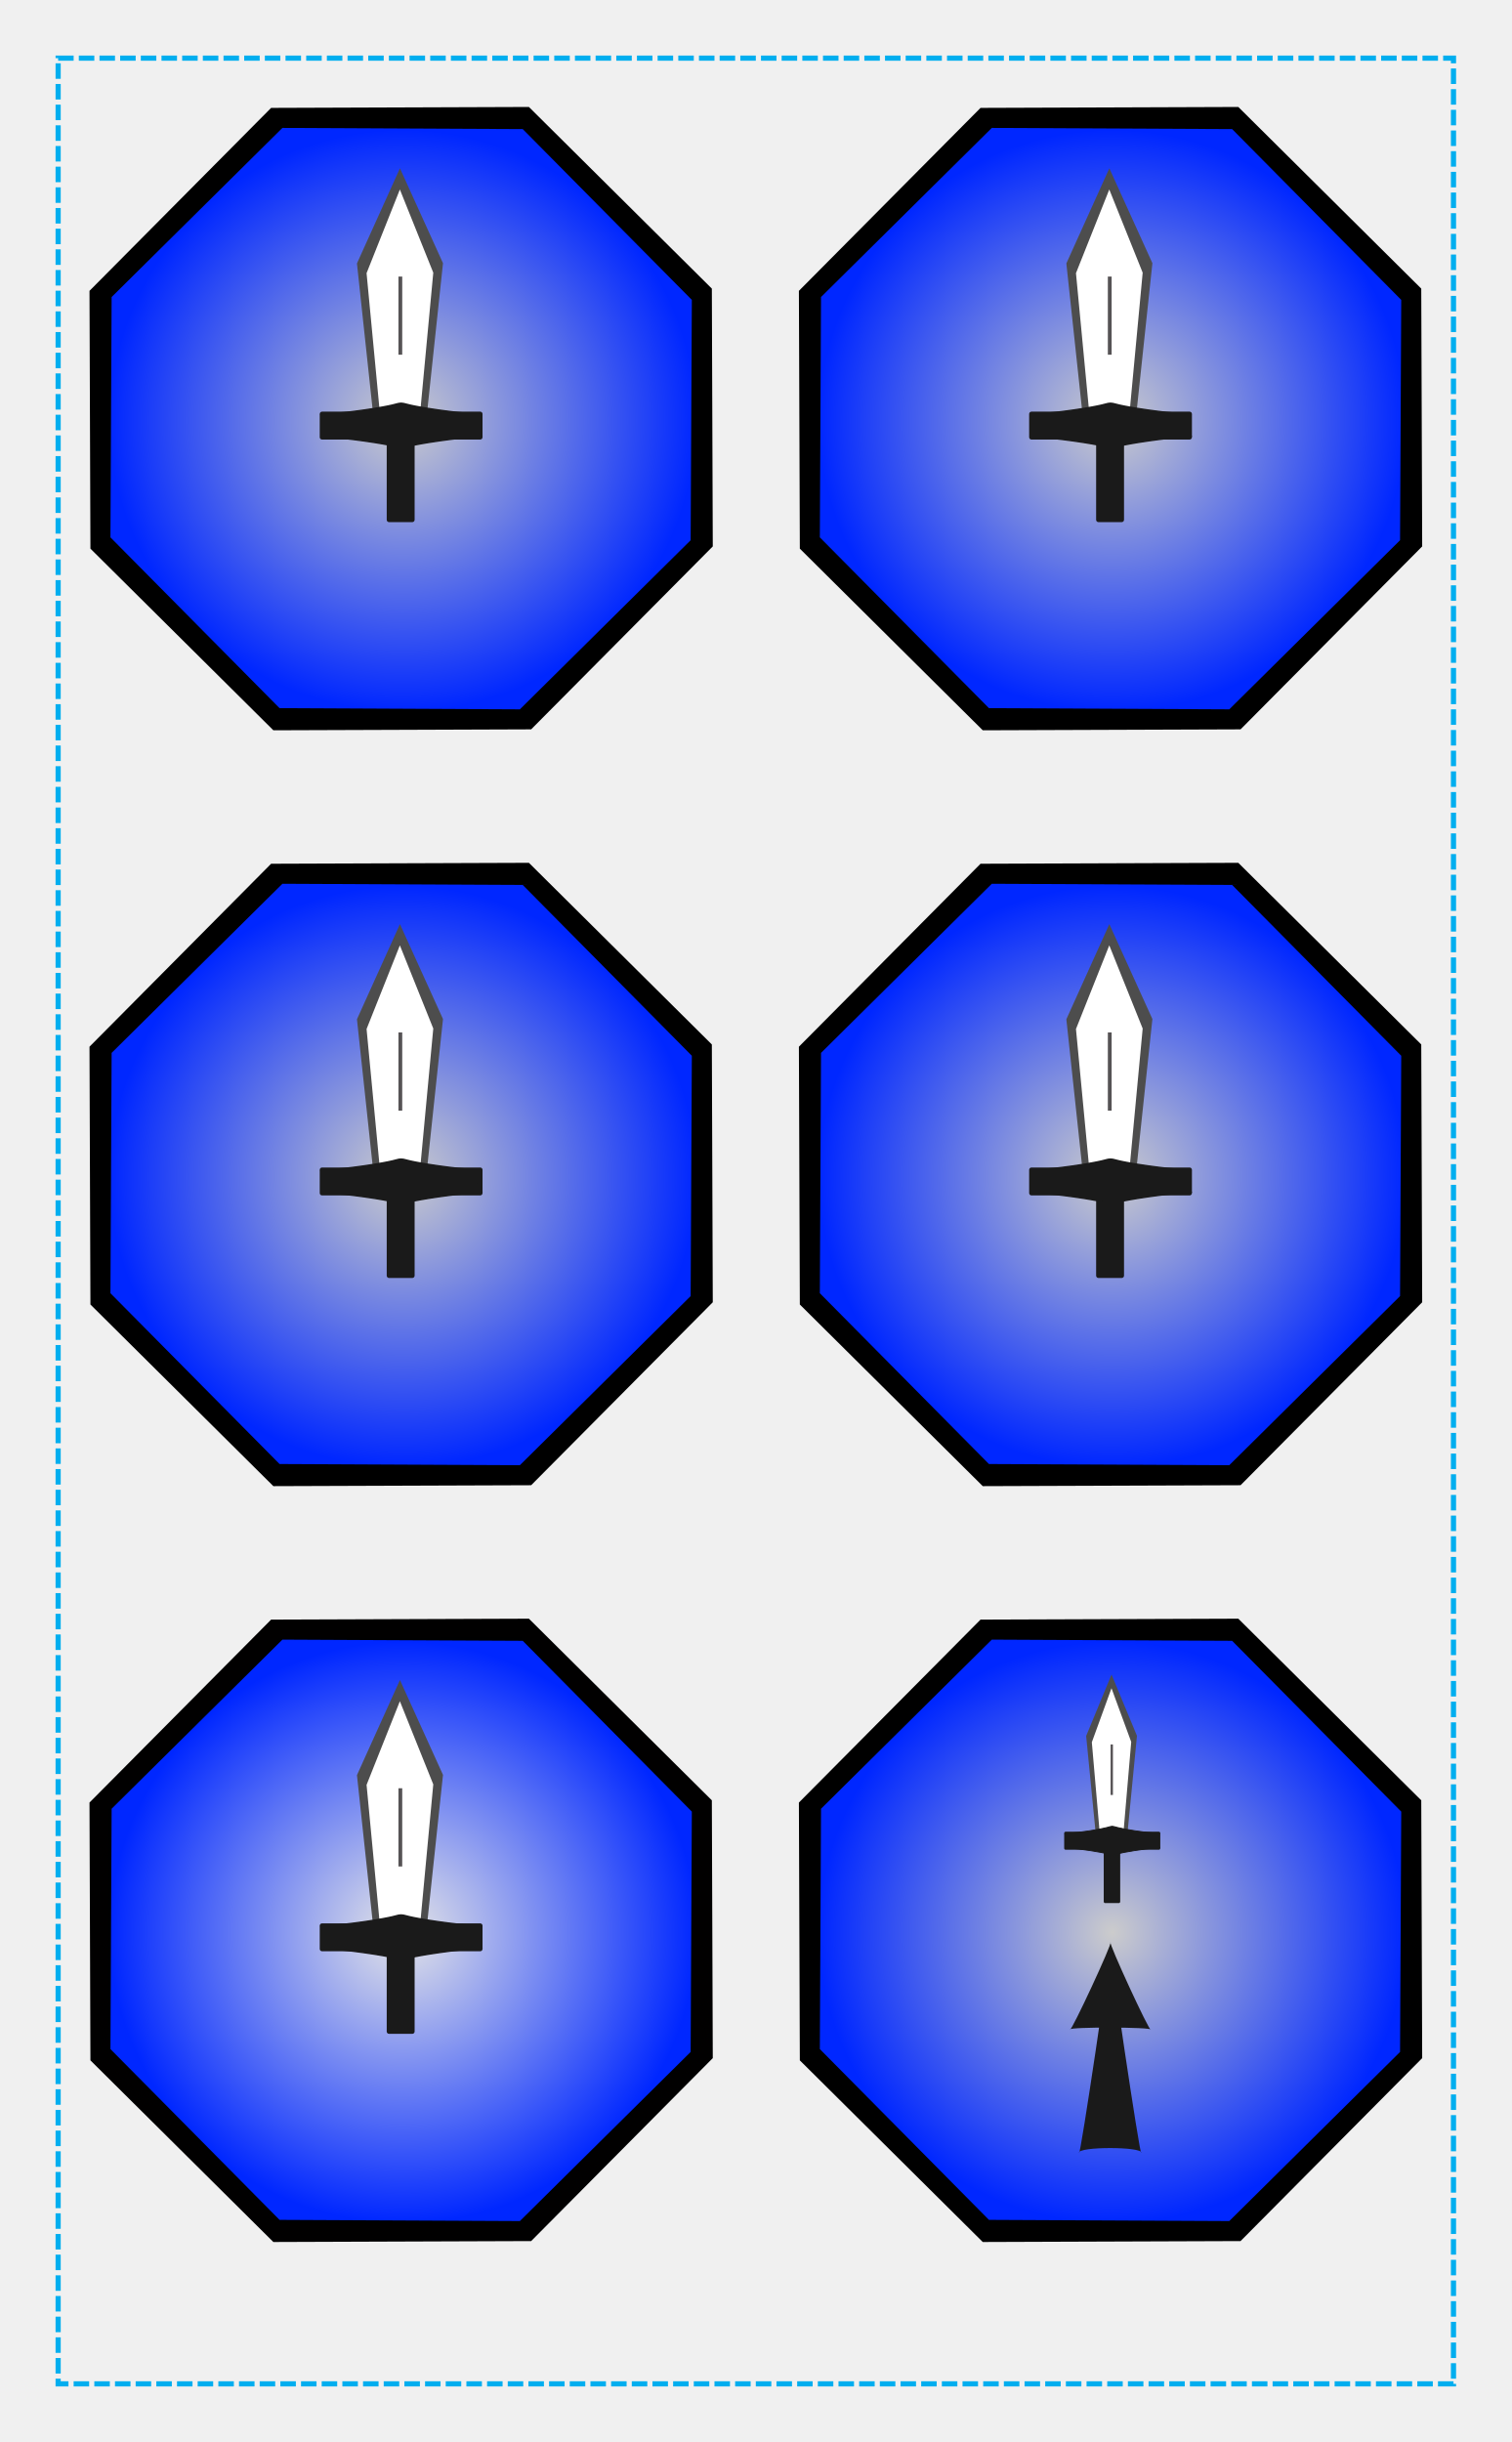
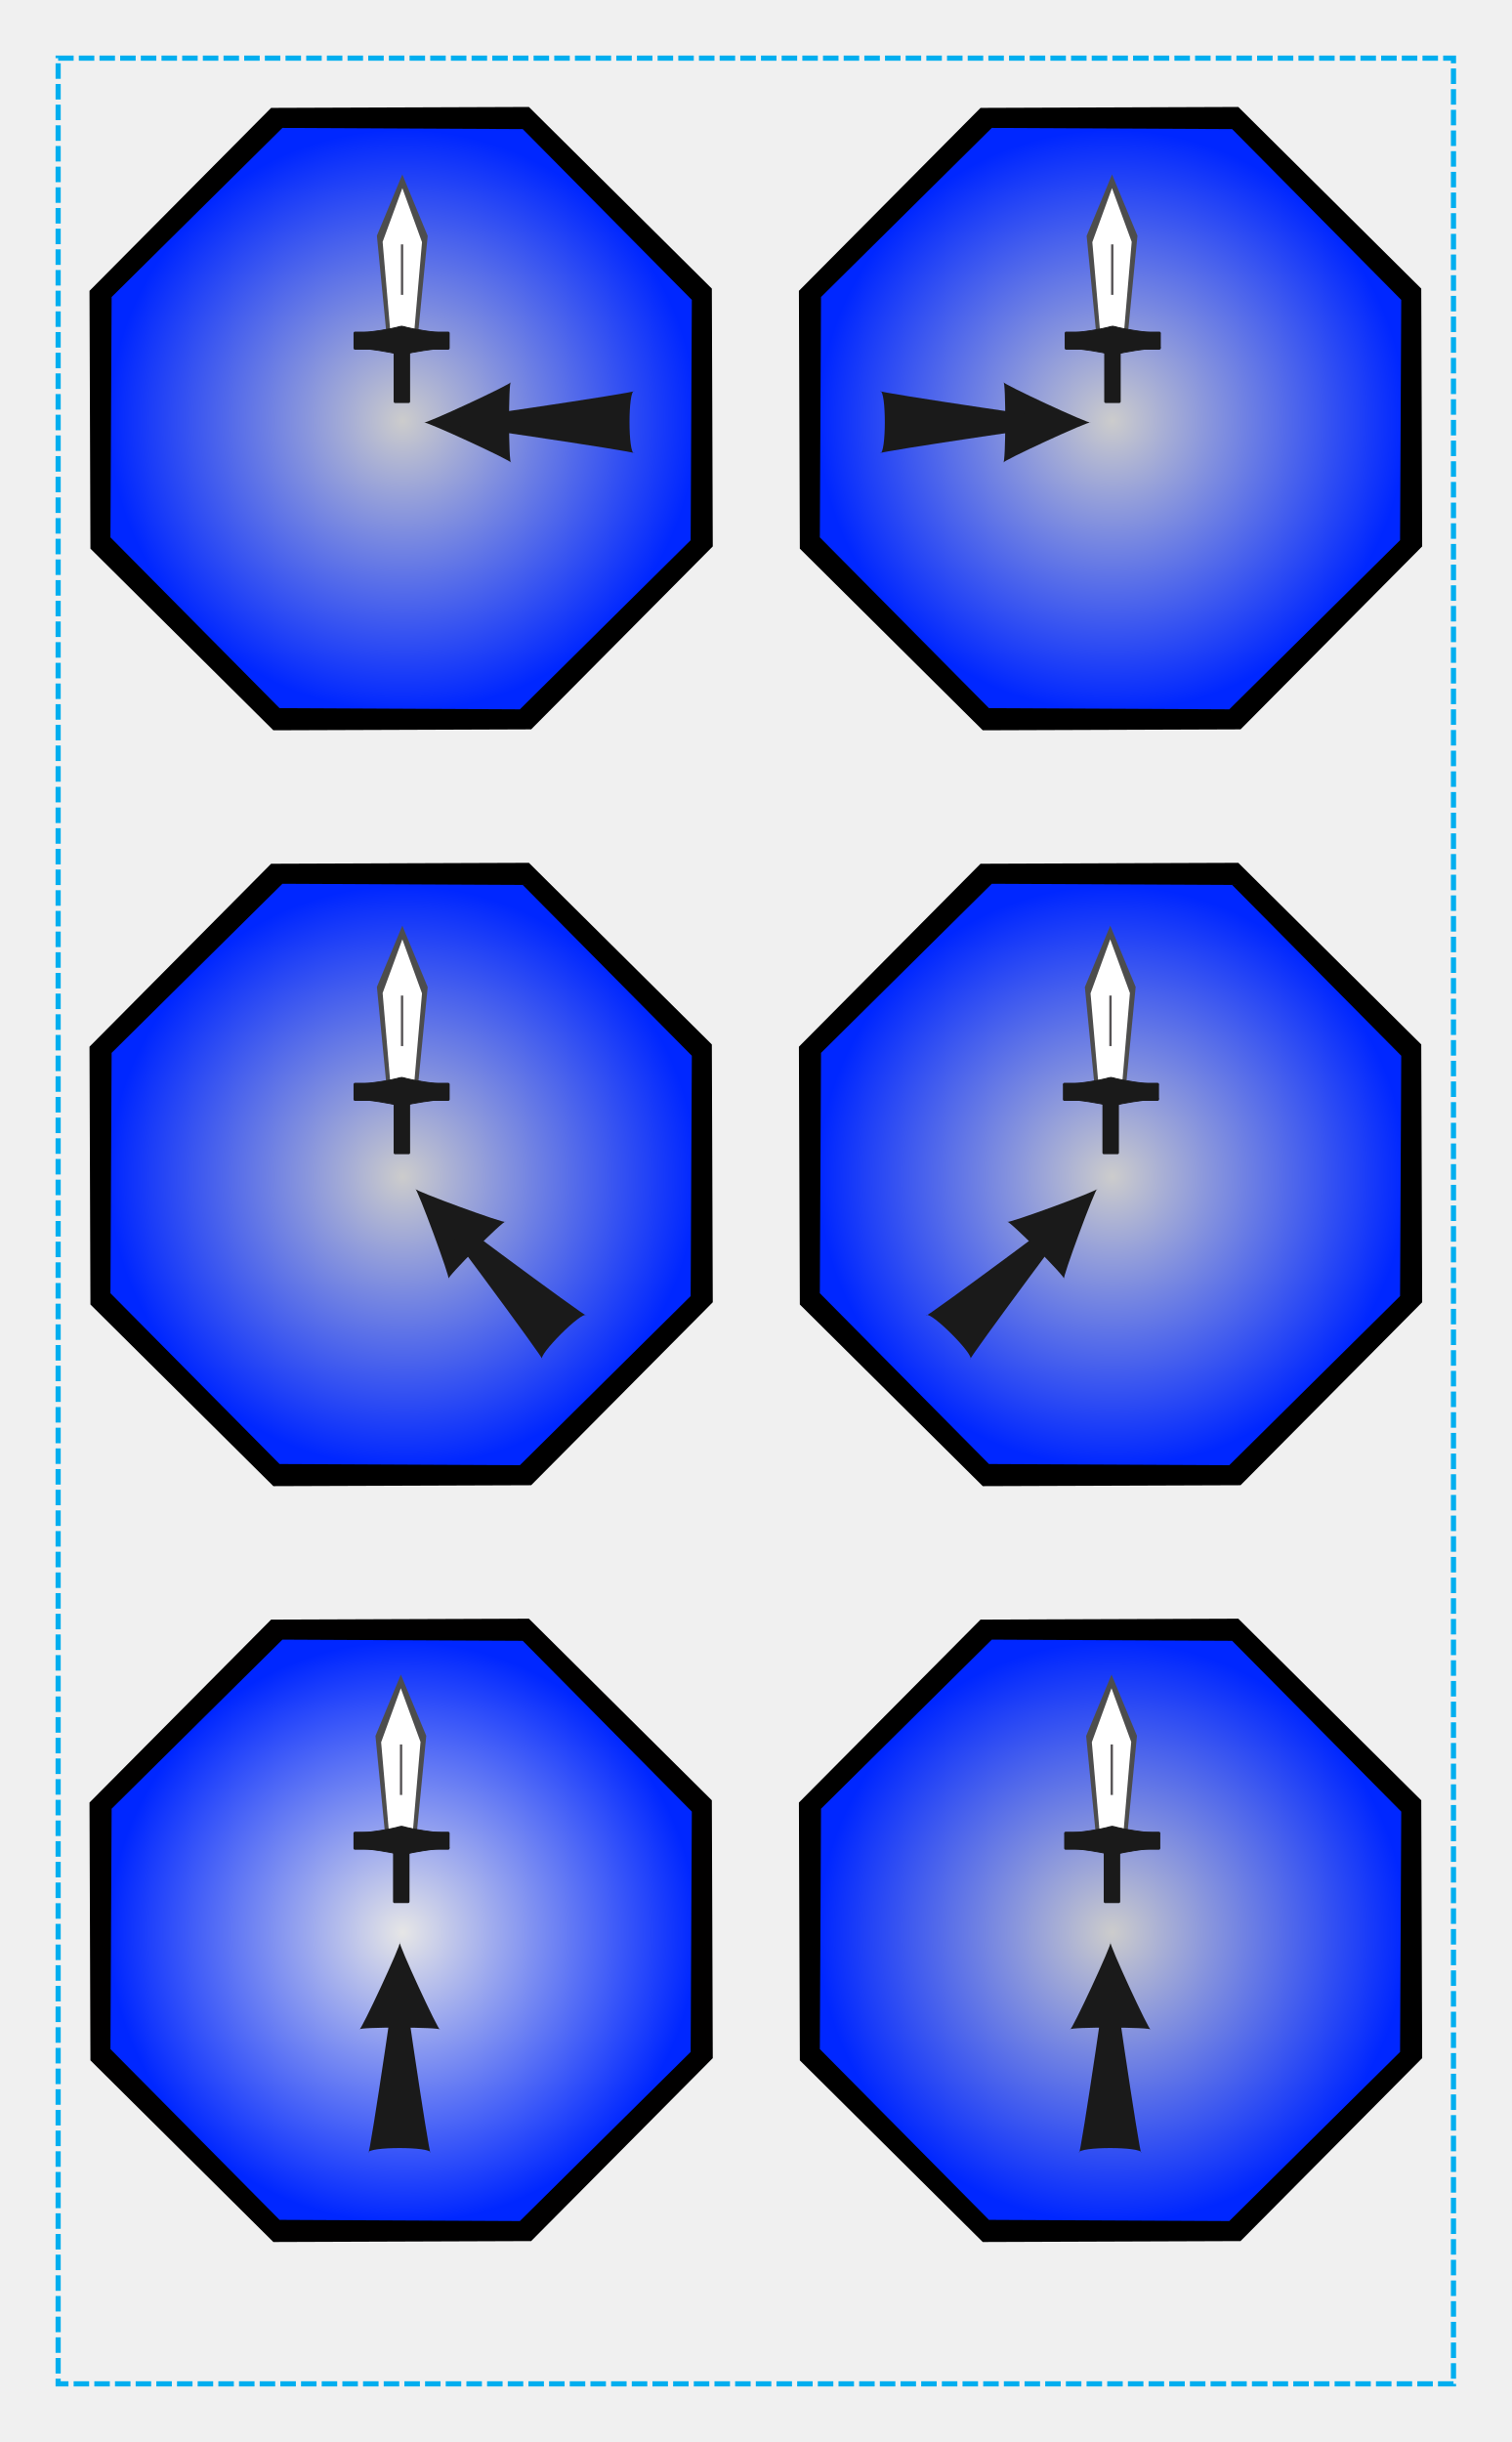
<svg xmlns="http://www.w3.org/2000/svg" xmlns:ns1="http://www.openswatchbook.org/uri/2009/osb" xmlns:xlink="http://www.w3.org/1999/xlink" width="3.25in" height="5.25in" viewBox="0 0 292.5 472.5" id="svg4516" version="1.1">
  <defs id="defs4518">
    <linearGradient id="linearGradient2200" ns1:paint="solid">
      <stop style="stop-color:#565355;stop-opacity:1;" offset="0" id="stop2198" />
    </linearGradient>
    <linearGradient id="linearGradient1685">
      <stop style="stop-color:#e6e6e6;stop-opacity:1" offset="0" id="stop1681" />
      <stop style="stop-color:#0027ff;stop-opacity:1" offset="1" id="stop1683" />
    </linearGradient>
    <linearGradient id="linearGradient1626">
      <stop style="stop-color:#cccccc;stop-opacity:1" offset="0" id="stop1622" />
      <stop style="stop-color:#0027ff;stop-opacity:1" offset="1" id="stop1624" />
    </linearGradient>
    <linearGradient id="linearGradient1620">
      <stop style="stop-color:#cccccc;stop-opacity:1" offset="0" id="stop1616" />
      <stop style="stop-color:#0027ff;stop-opacity:1" offset="1" id="stop1618" />
    </linearGradient>
    <linearGradient id="linearGradient1614">
      <stop style="stop-color:#cccccc;stop-opacity:1" offset="0" id="stop1610" />
      <stop style="stop-color:#0027ff;stop-opacity:1" offset="1" id="stop1612" />
    </linearGradient>
    <linearGradient id="linearGradient1511">
      <stop style="stop-color:#cccccc;stop-opacity:1" offset="0" id="stop1507" />
      <stop style="stop-color:#0027ff;stop-opacity:1" offset="1" id="stop1509" />
    </linearGradient>
    <radialGradient xlink:href="#linearGradient1626" id="radialGradient1513" cx="79.084" cy="807.529" fx="79.084" fy="807.529" r="56.25" gradientUnits="userSpaceOnUse" gradientTransform="matrix(1.008301,-5.0789471e-7,6.4281552e-7,1,-1.78649,4.0235181e-5)" />
    <radialGradient xlink:href="#linearGradient1511" id="radialGradient1513-4" cx="79.084" cy="807.529" fx="79.084" fy="807.529" r="56.25" gradientUnits="userSpaceOnUse" gradientTransform="matrix(1.008301,-5.0789469e-7,6.428155e-7,1,135.483,-2.7997844e-5)" />
    <radialGradient xlink:href="#linearGradient1620" id="radialGradient1513-1" cx="79.084" cy="807.529" fx="79.084" fy="807.529" r="56.25" gradientUnits="userSpaceOnUse" gradientTransform="matrix(1.008301,-5.0789469e-7,6.428155e-7,1,-1.786482,-146.2499)" />
    <radialGradient xlink:href="#linearGradient1614" id="radialGradient1513-41" cx="79.084" cy="807.529" fx="79.084" fy="807.529" r="56.25" gradientUnits="userSpaceOnUse" gradientTransform="matrix(1.008301,-5.0789469e-7,6.428155e-7,1,135.483,-146.25)" />
    <radialGradient xlink:href="#linearGradient1685" id="radialGradient1513-7" cx="79.084" cy="807.529" fx="79.084" fy="807.529" r="56.25" gradientUnits="userSpaceOnUse" gradientTransform="matrix(1.008301,-5.0789469e-7,6.428155e-7,1,-1.786485,146.2501)" />
    <linearGradient id="linearGradient1511-1">
      <stop style="stop-color:#cccccc;stop-opacity:1" offset="0" id="stop1507-4" />
      <stop style="stop-color:#0027ff;stop-opacity:1" offset="1" id="stop1509-3" />
    </linearGradient>
    <radialGradient xlink:href="#linearGradient1511-1" id="radialGradient1513-0" cx="79.084" cy="807.529" fx="79.084" fy="807.529" r="56.25" gradientUnits="userSpaceOnUse" gradientTransform="matrix(1.008301,-5.0789469e-7,6.428155e-7,1,135.483,146.25)" />
  </defs>
  <g id="layer1" transform="translate(0,-579.8622)">
    <rect style="fill:none;fill-opacity:0.976;stroke:#00aeef;stroke-width:1;stroke-miterlimit:4;stroke-dasharray:3,1;stroke-dashoffset:0;stroke-opacity:1" id="rect5064" width="270" height="450" x="11.25" y="591.112" />
    <path style="fill:#000000;fill-rule:evenodd;stroke-width:3.6;stroke:#000000;stroke-opacity:1;stroke-miterlimit:4;stroke-dasharray:none" id="path24-7-9" d="m 53.635,865.612 -34.341,-34.094 -0.174,-48.391 34.094,-34.341 48.391,-0.174 34.341,34.094 0.174,48.391 -34.094,34.341 z" />
    <path style="fill:url(#radialGradient1513);fill-opacity:1;stroke-width:1.311" id="path86-3-8" d="m 100.596,863.362 -46.504,-0.229 -32.721,-33.045 0.229,-46.504 33.045,-32.721 46.504,0.229 32.721,33.045 -0.229,46.504 z" />
-     <path style="fill:#4d4d4d;stroke-width:0.938" id="path131-7-7" d="m 77.039,772.46 -44.492,0.041 -13.788,-42.301 35.97,-26.185 36.019,26.118 z" transform="matrix(0.2312846,0,0,0.7030589,64.73167,263.7085)" />
-     <rect style="fill:#1a1a1a;stroke-width:0.84" id="rect133-0-7" width="31.5" height="5.4" x="61.87" y="805.762" rx="0.45" ry="0.45" />
-     <rect style="fill:#1a1a1a;stroke-width:0.965" id="rect135-3-4" width="5.4" height="16.427" x="74.83" y="810.712" rx="0.45" ry="0.45" />
-     <path style="fill:#ffffff;stroke-width:0.938" id="path214-1-9" d="m 41.918,761.131 37.83,-27.606 37.945,27.447 -14.379,44.569 -46.831,0.098 z" transform="matrix(0.1703397,0,0,0.5862747,63.79092,332.7324)" />
-     <path style="fill:#1a1a1a;stroke:#1a1a1a;stroke-width:0.938;stroke-opacity:1" id="path1076-5-5" d="m 37.702,692.269 c -12.368,-7.082 -7.119,1.935 -7.17,-12.317 -0.051,-14.252 -5.235,-5.198 7.082,-12.368 12.317,-7.17 1.884,-7.133 14.252,-0.051 12.368,7.082 7.119,-1.935 7.17,12.317 0.051,14.252 5.235,5.198 -7.082,12.368 -12.317,7.17 -1.884,7.133 -14.252,0.051 z" transform="matrix(0.9923336,0,0,0.2443106,33.22508,642.3316)" />
-     <path style="fill:none;stroke:#565355;stroke-width:0.735;stroke-linecap:butt;stroke-linejoin:miter;stroke-miterlimit:4;stroke-dasharray:none;stroke-opacity:1" d="m 77.467,779.624 c -0.002,15.125 -0.002,15.125 -0.002,15.125 v 0" id="path1084-2-1" />
    <path style="fill:#000000;fill-rule:evenodd;stroke-width:3.6;stroke-miterlimit:4;stroke-dasharray:none;stroke:#000000;stroke-opacity:1" id="path24-7-9-5" d="m 190.905,865.612 -34.341,-34.094 -0.174,-48.391 34.094,-34.341 48.391,-0.174 34.341,34.094 0.174,48.391 -34.094,34.341 z" />
    <path style="fill:url(#radialGradient1513-4);fill-opacity:1;stroke-width:1.311" id="path86-3-8-1" d="m 237.865,863.362 -46.504,-0.229 -32.721,-33.045 0.229,-46.504 33.045,-32.721 46.504,0.229 32.721,33.045 -0.229,46.504 z" />
-     <path style="fill:#4d4d4d;stroke-width:0.938" id="path131-7-7-6" d="m 77.039,772.46 -44.492,0.041 -13.788,-42.301 35.97,-26.185 36.019,26.118 z" transform="matrix(0.2312846,0,0,0.7030589,202.0012,263.7084)" />
-     <rect style="fill:#1a1a1a;stroke-width:0.84" id="rect133-0-7-9" width="31.5" height="5.4" x="199.14" y="805.762" rx="0.45" ry="0.45" />
-     <rect style="fill:#1a1a1a;stroke-width:0.965" id="rect135-3-4-8" width="5.4" height="16.427" x="212.1" y="810.712" rx="0.45" ry="0.45" />
-     <path style="fill:#ffffff;stroke-width:0.938" id="path214-1-9-8" d="m 41.918,761.131 37.83,-27.606 37.945,27.447 -14.379,44.569 -46.831,0.098 z" transform="matrix(0.1703397,0,0,0.5862747,201.0604,332.7323)" />
-     <path style="fill:#1a1a1a;stroke:#1a1a1a;stroke-width:0.938;stroke-opacity:1" id="path1076-5-5-7" d="m 37.702,692.269 c -12.368,-7.082 -7.119,1.935 -7.17,-12.317 -0.051,-14.252 -5.235,-5.198 7.082,-12.368 12.317,-7.17 1.884,-7.133 14.252,-0.051 12.368,7.082 7.119,-1.935 7.17,12.317 0.051,14.252 5.235,5.198 -7.082,12.368 -12.317,7.17 -1.884,7.133 -14.252,0.051 z" transform="matrix(0.9923336,0,0,0.2443106,170.4946,642.3315)" />
-     <path style="fill:none;stroke:#565355;stroke-width:0.735;stroke-linecap:butt;stroke-linejoin:miter;stroke-miterlimit:4;stroke-dasharray:none;stroke-opacity:1" d="m 214.736,779.624 c -0.002,15.125 -0.002,15.125 -0.002,15.125 v 0" id="path1084-2-1-4" />
    <path style="fill:#000000;fill-rule:evenodd;stroke-width:3.6;stroke:#000000;stroke-opacity:1;stroke-miterlimit:4;stroke-dasharray:none" id="path24-7-9-6" d="m 53.635,719.362 -34.341,-34.094 -0.174,-48.391 34.094,-34.341 48.391,-0.174 34.341,34.094 0.174,48.391 -34.094,34.341 z" />
    <path style="fill:url(#radialGradient1513-1);fill-opacity:1;stroke-width:1.311" id="path86-3-8-6" d="m 100.596,717.112 -46.504,-0.229 -32.721,-33.045 0.229,-46.504 33.045,-32.721 46.504,0.229 32.721,33.045 -0.229,46.504 z" />
-     <path style="fill:#4d4d4d;stroke-width:0.938" id="path131-7-7-2" d="m 77.039,772.46 -44.492,0.041 -13.788,-42.301 35.97,-26.185 36.019,26.118 z" transform="matrix(0.2312846,0,0,0.7030589,64.73167,117.4585)" />
-     <rect style="fill:#1a1a1a;stroke-width:0.84" id="rect133-0-7-6" width="31.5" height="5.4" x="61.87" y="659.512" rx="0.45" ry="0.45" />
-     <rect style="fill:#1a1a1a;stroke-width:0.965" id="rect135-3-4-6" width="5.4" height="16.427" x="74.83" y="664.462" rx="0.45" ry="0.45" />
-     <path style="fill:#ffffff;stroke-width:0.938" id="path214-1-9-1" d="m 41.918,761.131 37.83,-27.606 37.945,27.447 -14.379,44.569 -46.831,0.098 z" transform="matrix(0.1703397,0,0,0.5862747,63.79093,186.4824)" />
-     <path style="fill:#1a1a1a;stroke:#1a1a1a;stroke-width:0.938;stroke-opacity:1" id="path1076-5-5-6" d="m 37.702,692.269 c -12.368,-7.082 -7.119,1.935 -7.17,-12.317 -0.051,-14.252 -5.235,-5.198 7.082,-12.368 12.317,-7.17 1.884,-7.133 14.252,-0.051 12.368,7.082 7.119,-1.935 7.17,12.317 0.051,14.252 5.235,5.198 -7.082,12.368 -12.317,7.17 -1.884,7.133 -14.252,0.051 z" transform="matrix(0.9923336,0,0,0.2443106,33.22508,496.0817)" />
-     <path style="fill:none;stroke:#565355;stroke-width:0.735;stroke-linecap:butt;stroke-linejoin:miter;stroke-miterlimit:4;stroke-dasharray:none;stroke-opacity:1" d="m 77.467,633.374 c -0.002,15.125 -0.002,15.125 -0.002,15.125 v 0" id="path1084-2-1-5" />
    <path style="fill:#000000;fill-rule:evenodd;stroke-width:3.6;stroke:#000000;stroke-opacity:1;stroke-miterlimit:4;stroke-dasharray:none" id="path24-7-9-9" d="m 190.905,719.362 -34.341,-34.094 -0.174,-48.391 34.094,-34.341 48.391,-0.174 34.341,34.094 0.174,48.391 -34.094,34.341 z" />
    <path style="fill:url(#radialGradient1513-41);fill-opacity:1;stroke-width:1.311" id="path86-3-8-5" d="m 237.865,717.112 -46.504,-0.229 -32.721,-33.045 0.229,-46.504 33.045,-32.721 46.504,0.229 32.721,33.045 -0.229,46.504 z" />
-     <path style="fill:#4d4d4d;stroke-width:0.938" id="path131-7-7-9" d="m 77.039,772.46 -44.492,0.041 -13.788,-42.301 35.97,-26.185 36.019,26.118 z" transform="matrix(0.2312846,0,0,0.7030589,202.0012,117.4585)" />
-     <rect style="fill:#1a1a1a;stroke-width:0.84" id="rect133-0-7-90" width="31.5" height="5.4" x="199.14" y="659.512" rx="0.45" ry="0.45" />
-     <rect style="fill:#1a1a1a;stroke-width:0.965" id="rect135-3-4-5" width="5.4" height="16.427" x="212.1" y="664.462" rx="0.45" ry="0.45" />
-     <path style="fill:#ffffff;stroke-width:0.938" id="path214-1-9-0" d="m 41.918,761.131 37.83,-27.606 37.945,27.447 -14.379,44.569 -46.831,0.098 z" transform="matrix(0.1703397,0,0,0.5862747,201.0604,186.4824)" />
-     <path style="fill:#1a1a1a;stroke:#1a1a1a;stroke-width:0.938;stroke-opacity:1" id="path1076-5-5-1" d="m 37.702,692.269 c -12.368,-7.082 -7.119,1.935 -7.17,-12.317 -0.051,-14.252 -5.235,-5.198 7.082,-12.368 12.317,-7.17 1.884,-7.133 14.252,-0.051 12.368,7.082 7.119,-1.935 7.17,12.317 0.051,14.252 5.235,5.198 -7.082,12.368 -12.317,7.17 -1.884,7.133 -14.252,0.051 z" transform="matrix(0.9923336,0,0,0.2443106,170.4946,496.0816)" />
-     <path style="fill:none;stroke:#565355;stroke-width:0.735;stroke-linecap:butt;stroke-linejoin:miter;stroke-miterlimit:4;stroke-dasharray:none;stroke-opacity:1" d="m 214.736,633.374 c -0.002,15.125 -0.002,15.125 -0.002,15.125 v 0" id="path1084-2-1-3" />
    <path style="fill:#000000;fill-rule:evenodd;stroke-width:3.6;stroke:#010000;stroke-opacity:1;stroke-miterlimit:4;stroke-dasharray:none" id="path24-7-9-1" d="m 53.635,1011.862 -34.341,-34.094 -0.174,-48.391 34.094,-34.341 48.391,-0.174 34.341,34.094 0.174,48.391 -34.094,34.341 z" />
    <path style="fill:url(#radialGradient1513-7);fill-opacity:1;stroke-width:1.311" id="path86-3-8-9" d="m 100.596,1009.612 -46.504,-0.229 -32.721,-33.045 0.229,-46.504 33.045,-32.721 46.504,0.229 32.721,33.045 -0.229,46.504 z" />
-     <path style="fill:#4d4d4d;stroke-width:0.938" id="path131-7-7-7" d="m 77.039,772.46 -44.492,0.041 -13.788,-42.301 35.97,-26.185 36.019,26.118 z" transform="matrix(0.2312846,0,0,0.7030589,64.73167,409.9585)" />
-     <rect style="fill:#1a1a1a;stroke-width:0.84" id="rect133-0-7-4" width="31.5" height="5.4" x="61.87" y="952.012" rx="0.45" ry="0.45" />
-     <rect style="fill:#1a1a1a;stroke-width:0.965" id="rect135-3-4-9" width="5.4" height="16.427" x="74.83" y="956.962" rx="0.45" ry="0.45" />
-     <path style="fill:#ffffff;stroke-width:0.938" id="path214-1-9-3" d="m 41.918,761.131 37.83,-27.606 37.945,27.447 -14.379,44.569 -46.831,0.098 z" transform="matrix(0.1703397,0,0,0.5862747,63.79093,478.9824)" />
-     <path style="fill:#1a1a1a;stroke:#1a1a1a;stroke-width:0.938;stroke-opacity:1" id="path1076-5-5-78" d="m 37.702,692.269 c -12.368,-7.082 -7.119,1.935 -7.17,-12.317 -0.051,-14.252 -5.235,-5.198 7.082,-12.368 12.317,-7.17 1.884,-7.133 14.252,-0.051 12.368,7.082 7.119,-1.935 7.17,12.317 0.051,14.252 5.235,5.198 -7.082,12.368 -12.317,7.17 -1.884,7.133 -14.252,0.051 z" transform="matrix(0.9923336,0,0,0.2443106,33.22508,788.5817)" />
-     <path style="fill:none;stroke:#565355;stroke-width:0.735;stroke-linecap:butt;stroke-linejoin:miter;stroke-miterlimit:4;stroke-dasharray:none;stroke-opacity:1" d="m 77.467,925.874 c -0.002,15.125 -0.002,15.125 -0.002,15.125 v 0" id="path1084-2-1-0" />
    <path style="fill:#000000;fill-rule:evenodd;stroke-width:3.6;stroke:#000000;stroke-opacity:1;stroke-miterlimit:4;stroke-dasharray:none" id="path24-7-9-13" d="m 190.905,1011.862 -34.341,-34.094 -0.174,-48.391 34.094,-34.341 48.391,-0.174 34.341,34.094 0.174,48.391 -34.094,34.341 z" />
    <path style="fill:url(#radialGradient1513-0);fill-opacity:1;stroke-width:1.311" id="path86-3-8-8" d="m 237.865,1009.612 -46.504,-0.229 -32.721,-33.045 0.229,-46.504 33.045,-32.721 46.504,0.229 32.721,33.045 -0.229,46.504 z" />
    <path style="fill:#4d4d4d;stroke-width:0.938" id="path131-7-7-9-3" d="m 77.039,772.46 -44.492,0.041 -13.788,-42.301 35.97,-26.185 36.019,26.118 z" transform="matrix(0.1365514,0,0,0.4541577,207.6093,584.1283)" />
    <rect style="fill:#1a1a1a;stroke-width:0.519" id="rect133-0-7-90-2" width="18.598" height="3.488" x="205.92" y="934.281" rx="0.266" ry="0.291" />
    <rect style="fill:#1a1a1a;stroke-width:0.596" id="rect135-3-4-5-9" width="3.188" height="10.612" x="213.572" y="937.478" rx="0.266" ry="0.291" />
    <path style="fill:#ffffff;stroke-width:0.938" id="path214-1-9-0-4" d="m 41.918,761.131 37.83,-27.606 37.945,27.447 -14.379,44.569 -46.831,0.098 z" transform="matrix(0.1005693,0,0,0.3787181,207.0539,628.7159)" />
    <path style="fill:#1a1a1a;stroke:#1a1a1a;stroke-width:0.938;stroke-opacity:1" id="path1076-5-5-1-6" d="m 37.702,692.269 c -12.368,-7.082 -7.119,1.935 -7.17,-12.317 -0.051,-14.252 -5.235,-5.198 7.082,-12.368 12.317,-7.17 1.884,-7.133 14.252,-0.051 12.368,7.082 7.119,-1.935 7.17,12.317 0.051,14.252 5.235,5.198 -7.082,12.368 -12.317,7.17 -1.884,7.133 -14.252,0.051 z" transform="matrix(0.585878,0,0,0.1578183,189.0077,828.7089)" />
    <path style="fill:none;stroke:#565355;stroke-width:0.454;stroke-linecap:butt;stroke-linejoin:miter;stroke-miterlimit:4;stroke-dasharray:none;stroke-opacity:1" d="m 215.128,917.396 c -0.002,9.77 -0.002,9.77 -0.002,9.77 v 0" id="path1084-2-1-3-7" />
    <path style="fill:#1a1a1a;stroke:#000000;stroke-width:0.45;stroke-opacity:0" id="path149-24-4" d="m 215.255,762.446 c -2.259,-0.027 35.705,67.608 36.858,65.665 1.153,-1.943 -76.402,-2.883 -75.296,-0.913 1.106,1.97 40.698,-64.725 38.439,-64.752 z" transform="matrix(0.2074813,-0.00271789,0.00217792,0.2589216,168.5647,758.8416)" />
    <path style="fill:#1a1a1a;stroke:#000000;stroke-width:0.45;stroke-opacity:0" id="path151-1-0" d="m 215.255,755.333 c -1.766,0 28.551,52.511 29.434,50.981 0.883,-1.529 -59.751,-1.529 -58.868,0 0.883,1.529 31.2,-50.981 29.434,-50.981 z" transform="matrix(0.2043564,0,0,0.7922189,170.8268,357.618)" />
+     <path style="fill:#4d4d4d;stroke-width:0.938" id="path131-7-7-9-3-4" d="m 77.039,772.46 -44.492,0.041 -13.788,-42.301 35.97,-26.185 36.019,26.118 z" transform="matrix(0.1365514,0,0,0.4541577,207.3591,439.2283)" />
+     <rect style="fill:#1a1a1a;stroke-width:0.519" id="rect133-0-7-90-2-5" width="18.598" height="3.488" x="205.67" y="789.381" rx="0.266" ry="0.291" />
+     <rect style="fill:#1a1a1a;stroke-width:0.596" id="rect135-3-4-5-9-1" width="3.188" height="10.612" x="213.321" y="792.578" rx="0.266" ry="0.291" />
+     <path style="fill:#ffffff;stroke-width:0.938" id="path214-1-9-0-4-8" d="m 41.918,761.131 37.83,-27.606 37.945,27.447 -14.379,44.569 -46.831,0.098 z" transform="matrix(0.1005693,0,0,0.3787181,206.8037,483.8159)" />
+     <path style="fill:#1a1a1a;stroke:#1a1a1a;stroke-width:0.938;stroke-opacity:1" id="path1076-5-5-1-6-7" d="m 37.702,692.269 c -12.368,-7.082 -7.119,1.935 -7.17,-12.317 -0.051,-14.252 -5.235,-5.198 7.082,-12.368 12.317,-7.17 1.884,-7.133 14.252,-0.051 12.368,7.082 7.119,-1.935 7.17,12.317 0.051,14.252 5.235,5.198 -7.082,12.368 -12.317,7.17 -1.884,7.133 -14.252,0.051 z" transform="matrix(0.585878,0,0,0.1578183,188.7575,683.8089)" />
+     <path style="fill:none;stroke:#565355;stroke-width:0.454;stroke-linecap:butt;stroke-linejoin:miter;stroke-miterlimit:4;stroke-dasharray:none;stroke-opacity:1" d="m 214.878,772.496 c -0.002,9.77 -0.002,9.77 -0.002,9.77 v 0" id="path1084-2-1-3-7-0" />
+     <path style="fill:#1a1a1a;stroke:#000000;stroke-width:0.45;stroke-opacity:0" id="path149-24-4-6" d="m 215.255,762.446 c -2.259,-0.027 35.705,67.608 36.858,65.665 1.153,-1.943 -76.402,-2.883 -75.296,-0.913 1.106,1.97 40.698,-64.725 38.439,-64.752 z" transform="matrix(0.1486333,0.1447896,-0.1815452,0.1846252,318.7638,637.9445)" />
+     <path style="fill:#1a1a1a;stroke:#000000;stroke-width:0.45;stroke-opacity:0" id="path151-1-0-3" d="m 215.255,755.333 c -1.766,0 28.551,52.511 29.434,50.981 0.883,-1.529 -59.751,-1.529 -58.868,0 0.883,1.529 31.2,-50.981 29.434,-50.981 z" transform="matrix(0.1445018,0.1445018,-0.5601834,0.5601834,604.0713,355.8361)" />
+     <path style="fill:#4d4d4d;stroke-width:0.938" id="path131-7-7-9-3-1" d="m 77.039,772.46 -44.492,0.041 -13.788,-42.301 35.97,-26.185 36.019,26.118 z" transform="matrix(0.1365514,0,0,0.4541577,207.7045,293.8783)" />
+     <rect style="fill:#1a1a1a;stroke-width:0.519" id="rect133-0-7-90-2-4" width="18.598" height="3.488" x="206.015" y="644.031" rx="0.266" ry="0.291" />
+     <rect style="fill:#1a1a1a;stroke-width:0.596" id="rect135-3-4-5-9-5" width="3.188" height="10.612" x="213.667" y="647.228" rx="0.266" ry="0.291" />
+     <path style="fill:#ffffff;stroke-width:0.938" id="path214-1-9-0-4-7" d="m 41.918,761.131 37.83,-27.606 37.945,27.447 -14.379,44.569 -46.831,0.098 z" transform="matrix(0.1005693,0,0,0.3787181,207.1491,338.4659)" />
+     <path style="fill:#1a1a1a;stroke:#1a1a1a;stroke-width:0.938;stroke-opacity:1" id="path1076-5-5-1-6-3" d="m 37.702,692.269 c -12.368,-7.082 -7.119,1.935 -7.17,-12.317 -0.051,-14.252 -5.235,-5.198 7.082,-12.368 12.317,-7.17 1.884,-7.133 14.252,-0.051 12.368,7.082 7.119,-1.935 7.17,12.317 0.051,14.252 5.235,5.198 -7.082,12.368 -12.317,7.17 -1.884,7.133 -14.252,0.051 z" transform="matrix(0.585878,0,0,0.1578183,189.1029,538.4589)" />
+     <path style="fill:none;stroke:#565355;stroke-width:0.454;stroke-linecap:butt;stroke-linejoin:miter;stroke-miterlimit:4;stroke-dasharray:none;stroke-opacity:1" d="m 215.223,627.146 c -0.002,9.77 -0.002,9.77 -0.002,9.77 v 0" id="path1084-2-1-3-7-6" />
+     <path style="fill:#1a1a1a;stroke:#000000;stroke-width:0.45;stroke-opacity:0" id="path149-24-4-4" d="m 215.255,762.446 c -2.259,-0.027 35.705,67.608 36.858,65.665 1.153,-1.943 -76.402,-2.883 -75.296,-0.913 1.106,1.97 40.698,-64.725 38.439,-64.752 z" transform="matrix(0.00271789,0.2074813,-0.2589216,0.00217792,407.8576,615.2879)" />
+     <path style="fill:#1a1a1a;stroke:#000000;stroke-width:0.45;stroke-opacity:0" id="path151-1-0-9" d="m 215.255,755.333 c -1.766,0 28.551,52.511 29.434,50.981 0.883,-1.529 -59.751,-1.529 -58.868,0 0.883,1.529 31.2,-50.981 29.434,-50.981 z" transform="matrix(0,0.2043564,-0.7922189,0,809.0812,617.5499)" />
+     <path style="fill:#4d4d4d;stroke-width:0.938" id="path131-7-7-9-3-1-6" d="m 77.039,772.46 -44.492,0.041 -13.788,-42.301 35.97,-26.185 36.019,26.118 z" transform="matrix(-0.1365514,0,0,0.4541577,85.31964,293.8783)" />
+     <rect style="fill:#1a1a1a;stroke-width:0.519" id="rect133-0-7-90-2-4-0" width="18.598" height="3.488" x="-87.009" y="644.031" rx="0.266" ry="0.291" transform="scale(-1,1)" />
+     <rect style="fill:#1a1a1a;stroke-width:0.596" id="rect135-3-4-5-9-5-3" width="3.188" height="10.612" x="-79.357" y="647.228" rx="0.266" ry="0.291" transform="scale(-1,1)" />
+     <path style="fill:#ffffff;stroke-width:0.938" id="path214-1-9-0-4-7-7" d="m 41.918,761.131 37.83,-27.606 37.945,27.447 -14.379,44.569 -46.831,0.098 z" transform="matrix(-0.1005693,0,0,0.3787181,85.87504,338.4659)" />
+     <path style="fill:#1a1a1a;stroke:#1a1a1a;stroke-width:0.938;stroke-opacity:1" id="path1076-5-5-1-6-3-2" d="m 37.702,692.269 c -12.368,-7.082 -7.119,1.935 -7.17,-12.317 -0.051,-14.252 -5.235,-5.198 7.082,-12.368 12.317,-7.17 1.884,-7.133 14.252,-0.051 12.368,7.082 7.119,-1.935 7.17,12.317 0.051,14.252 5.235,5.198 -7.082,12.368 -12.317,7.17 -1.884,7.133 -14.252,0.051 z" transform="matrix(-0.585878,0,0,0.1578183,103.9212,538.4589)" />
+     <path style="fill:none;stroke:#565355;stroke-width:0.454;stroke-linecap:butt;stroke-linejoin:miter;stroke-miterlimit:4;stroke-dasharray:none;stroke-opacity:1" d="m 77.801,627.146 c 0.002,9.77 0.002,9.77 0.002,9.77 v 0" id="path1084-2-1-3-7-6-0" />
+     <path style="fill:#1a1a1a;stroke:#000000;stroke-width:0.45;stroke-opacity:0" id="path149-24-4-4-3" d="m 215.255,762.446 c -2.259,-0.027 35.705,67.608 36.858,65.665 1.153,-1.943 -76.402,-2.883 -75.296,-0.913 1.106,1.97 40.698,-64.725 38.439,-64.752 z" transform="matrix(-0.00271789,0.2074813,0.2589216,0.00217792,-114.8334,615.2879)" />
+     <path style="fill:#1a1a1a;stroke:#000000;stroke-width:0.45;stroke-opacity:0" id="path151-1-0-9-3" d="m 215.255,755.333 c -1.766,0 28.551,52.511 29.434,50.981 0.883,-1.529 -59.751,-1.529 -58.868,0 0.883,1.529 31.2,-50.981 29.434,-50.981 z" transform="matrix(0,0.2043564,0.7922189,0,-516.057,617.5499)" />
+     <path style="fill:#4d4d4d;stroke-width:0.938" id="path131-7-7-9-3-4-5" d="m 77.039,772.46 -44.492,0.041 -13.788,-42.301 35.97,-26.185 36.019,26.118 z" transform="matrix(-0.1365514,0,0,0.4541577,85.31964,439.2283)" />
+     <rect style="fill:#1a1a1a;stroke-width:0.519" id="rect133-0-7-90-2-5-8" width="18.598" height="3.488" x="-87.009" y="789.381" rx="0.266" ry="0.291" transform="scale(-1,1)" />
+     <rect style="fill:#1a1a1a;stroke-width:0.596" id="rect135-3-4-5-9-1-0" width="3.188" height="10.612" x="-79.357" y="792.578" rx="0.266" ry="0.291" transform="scale(-1,1)" />
+     <path style="fill:#ffffff;stroke-width:0.938" id="path214-1-9-0-4-8-6" d="m 41.918,761.131 37.83,-27.606 37.945,27.447 -14.379,44.569 -46.831,0.098 z" transform="matrix(-0.1005693,0,0,0.3787181,85.87503,483.8159)" />
+     <path style="fill:#1a1a1a;stroke:#1a1a1a;stroke-width:0.938;stroke-opacity:1" id="path1076-5-5-1-6-7-6" d="m 37.702,692.269 c -12.368,-7.082 -7.119,1.935 -7.17,-12.317 -0.051,-14.252 -5.235,-5.198 7.082,-12.368 12.317,-7.17 1.884,-7.133 14.252,-0.051 12.368,7.082 7.119,-1.935 7.17,12.317 0.051,14.252 5.235,5.198 -7.082,12.368 -12.317,7.17 -1.884,7.133 -14.252,0.051 z" transform="matrix(-0.585878,0,0,0.1578183,103.9212,683.8089)" />
+     <path style="fill:none;stroke:#565355;stroke-width:0.454;stroke-linecap:butt;stroke-linejoin:miter;stroke-miterlimit:4;stroke-dasharray:none;stroke-opacity:1" d="m 77.801,772.496 c 0.002,9.77 0.002,9.77 0.002,9.77 v 0" id="path1084-2-1-3-7-0-3" />
+     <path style="fill:#1a1a1a;stroke:#000000;stroke-width:0.45;stroke-opacity:0" id="path149-24-4-6-4" d="m 215.255,762.446 c -2.259,-0.027 35.705,67.608 36.858,65.665 1.153,-1.943 -76.402,-2.883 -75.296,-0.913 1.106,1.97 40.698,-64.725 38.439,-64.752 z" transform="matrix(-0.1486333,0.1447896,0.1815452,0.1846252,-26.08509,637.9445)" />
+     <path style="fill:#1a1a1a;stroke:#000000;stroke-width:0.45;stroke-opacity:0" id="path151-1-0-3-8" d="m 215.255,755.333 c -1.766,0 28.551,52.511 29.434,50.981 0.883,-1.529 -59.751,-1.529 -58.868,0 0.883,1.529 31.2,-50.981 29.434,-50.981 z" transform="matrix(-0.1445018,0.1445018,0.5601834,0.5601834,-311.3926,355.8361)" />
+     <path style="fill:#4d4d4d;stroke-width:0.938" id="path131-7-7-9-3-8" d="m 77.039,772.46 -44.492,0.041 -13.788,-42.301 35.97,-26.185 36.019,26.118 z" transform="matrix(0.1365514,0,0,0.4541577,70.08931,584.1283)" />
+     <rect style="fill:#1a1a1a;stroke-width:0.519" id="rect133-0-7-90-2-2" width="18.598" height="3.488" x="68.4" y="934.281" rx="0.266" ry="0.291" />
+     <rect style="fill:#1a1a1a;stroke-width:0.596" id="rect135-3-4-5-9-7" width="3.188" height="10.612" x="76.052" y="937.478" rx="0.266" ry="0.291" />
+     <path style="fill:#ffffff;stroke-width:0.938" id="path214-1-9-0-4-6" d="m 41.918,761.131 37.83,-27.606 37.945,27.447 -14.379,44.569 -46.831,0.098 z" transform="matrix(0.1005693,0,0,0.3787181,69.5339,628.7159)" />
+     <path style="fill:#1a1a1a;stroke:#1a1a1a;stroke-width:0.938;stroke-opacity:1" id="path1076-5-5-1-6-0" d="m 37.702,692.269 c -12.368,-7.082 -7.119,1.935 -7.17,-12.317 -0.051,-14.252 -5.235,-5.198 7.082,-12.368 12.317,-7.17 1.884,-7.133 14.252,-0.051 12.368,7.082 7.119,-1.935 7.17,12.317 0.051,14.252 5.235,5.198 -7.082,12.368 -12.317,7.17 -1.884,7.133 -14.252,0.051 z" transform="matrix(0.585878,0,0,0.1578183,51.4877,828.7089)" />
+     <path style="fill:none;stroke:#565355;stroke-width:0.454;stroke-linecap:butt;stroke-linejoin:miter;stroke-miterlimit:4;stroke-dasharray:none;stroke-opacity:1" d="m 77.608,917.396 c -0.002,9.77 -0.002,9.77 -0.002,9.77 v 0" id="path1084-2-1-3-7-1" />
+     <path style="fill:#1a1a1a;stroke:#000000;stroke-width:0.45;stroke-opacity:0" id="path149-24-4-68" d="m 215.255,762.446 c -2.259,-0.027 35.705,67.608 36.858,65.665 1.153,-1.943 -76.402,-2.883 -75.296,-0.913 1.106,1.97 40.698,-64.725 38.439,-64.752 z" transform="matrix(0.2074813,-0.00271789,0.00217792,0.2589216,31.04467,758.8416)" />
+     <path style="fill:#1a1a1a;stroke:#000000;stroke-width:0.45;stroke-opacity:0" id="path151-1-0-0" d="m 215.255,755.333 c -1.766,0 28.551,52.511 29.434,50.981 0.883,-1.529 -59.751,-1.529 -58.868,0 0.883,1.529 31.2,-50.981 29.434,-50.981 z" transform="matrix(0.2043564,0,0,0.7922189,33.30676,357.618)" />
  </g>
</svg>
